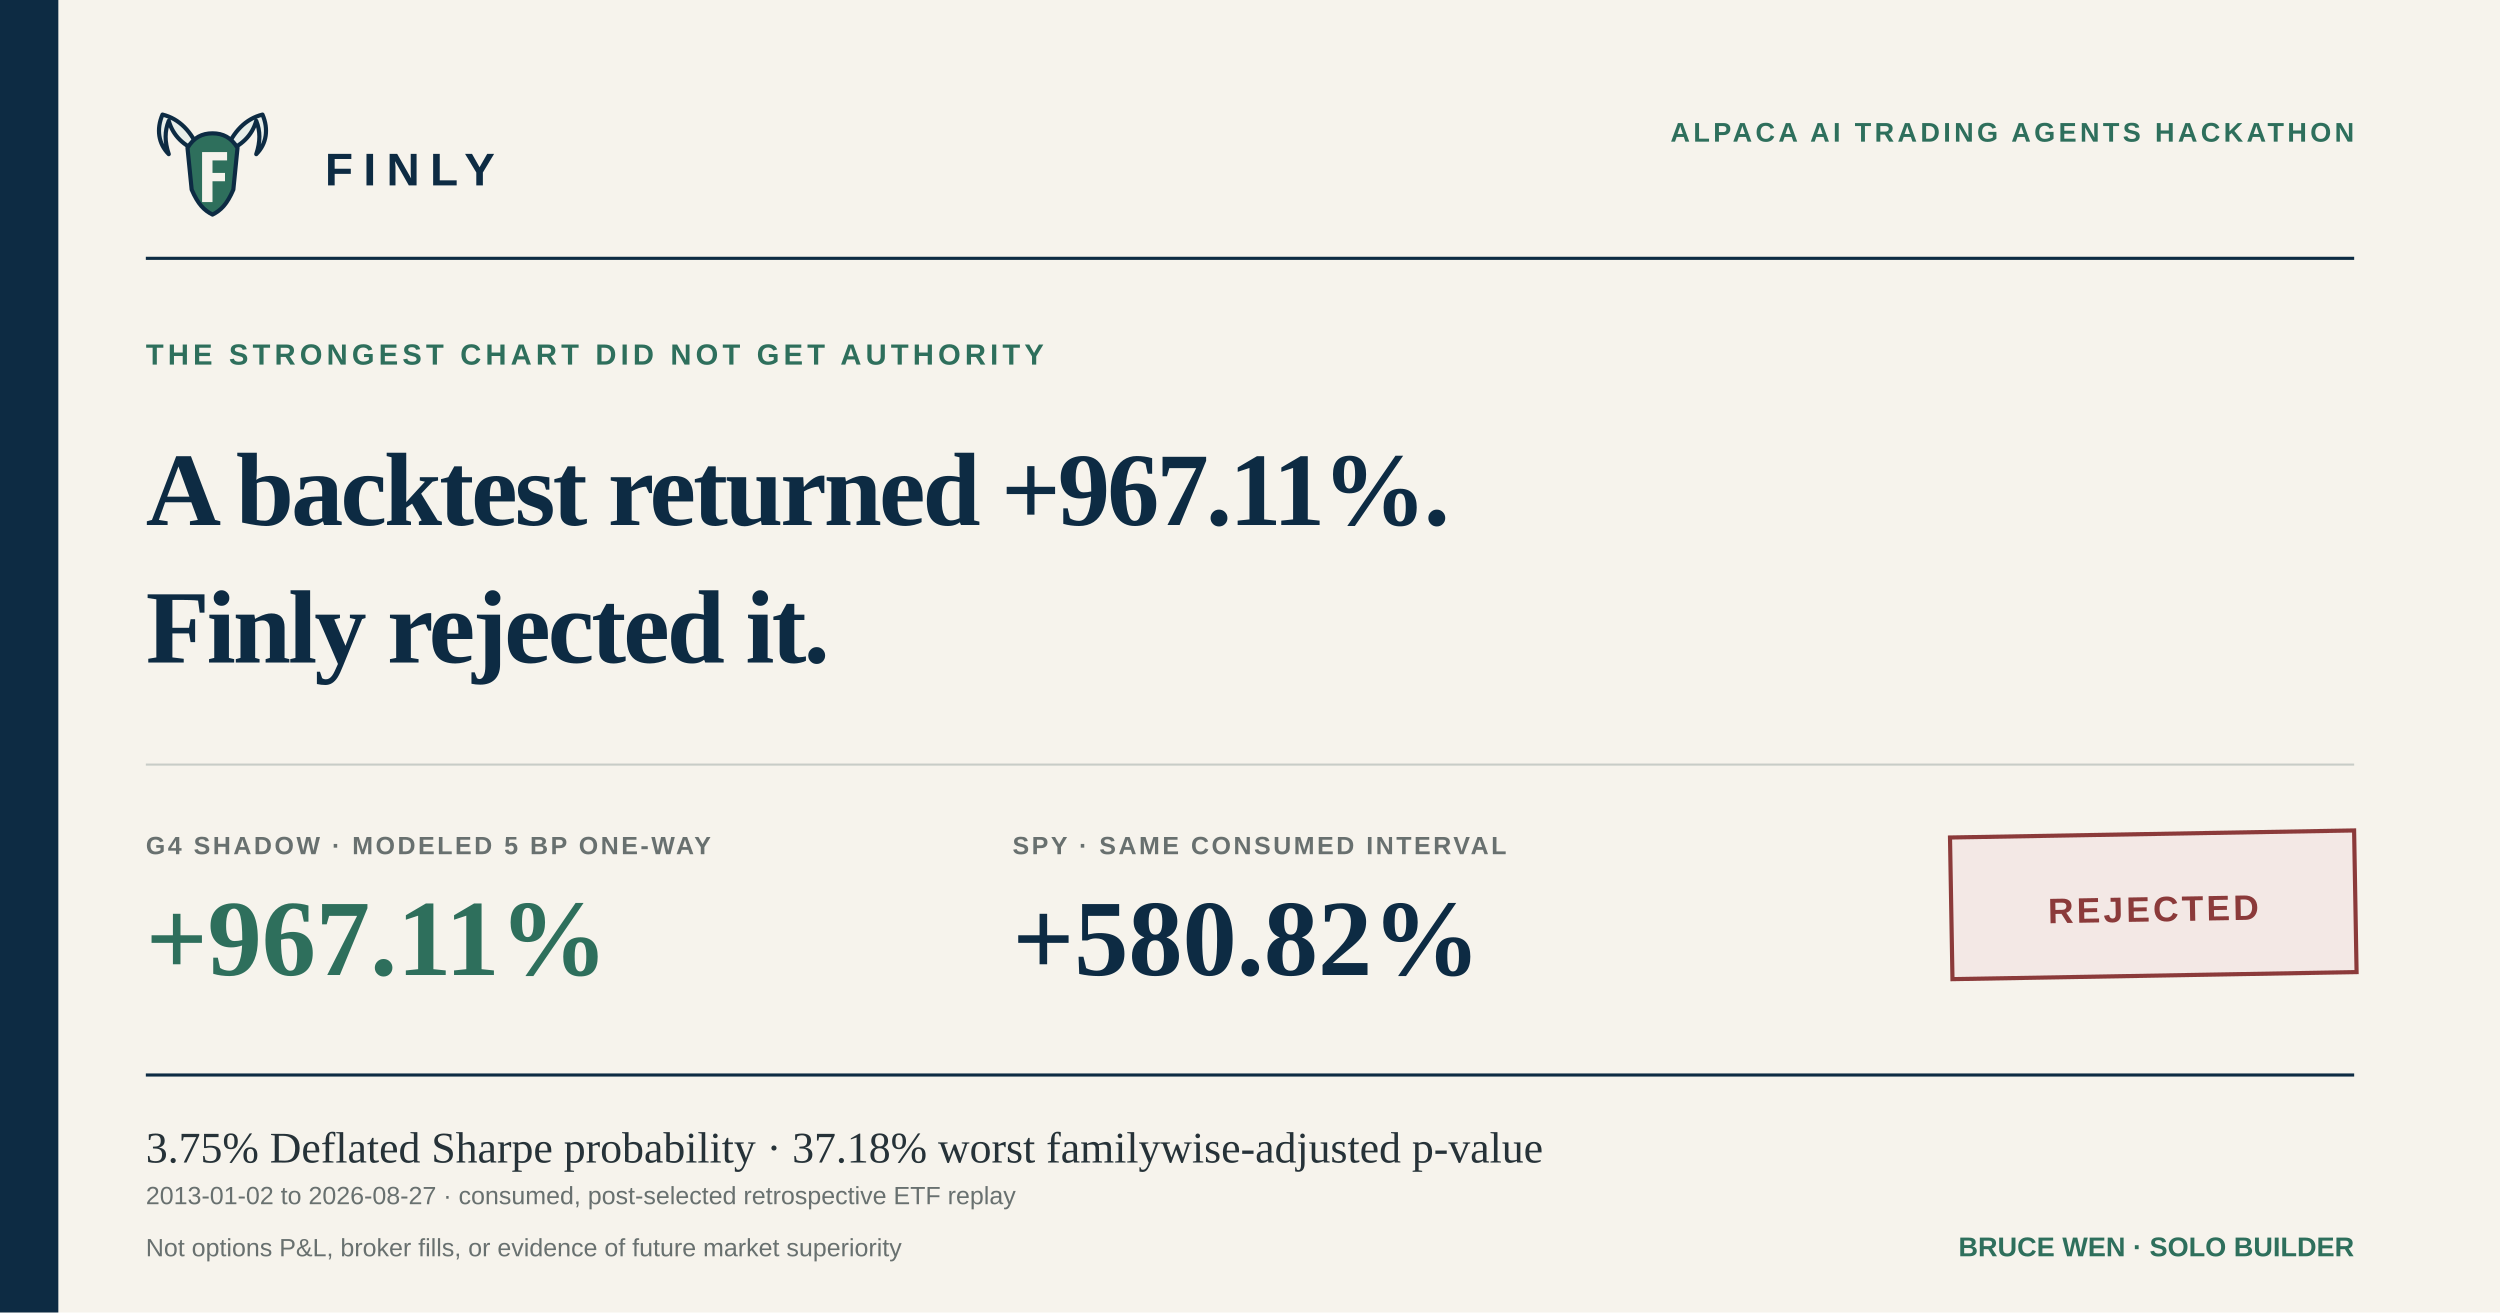
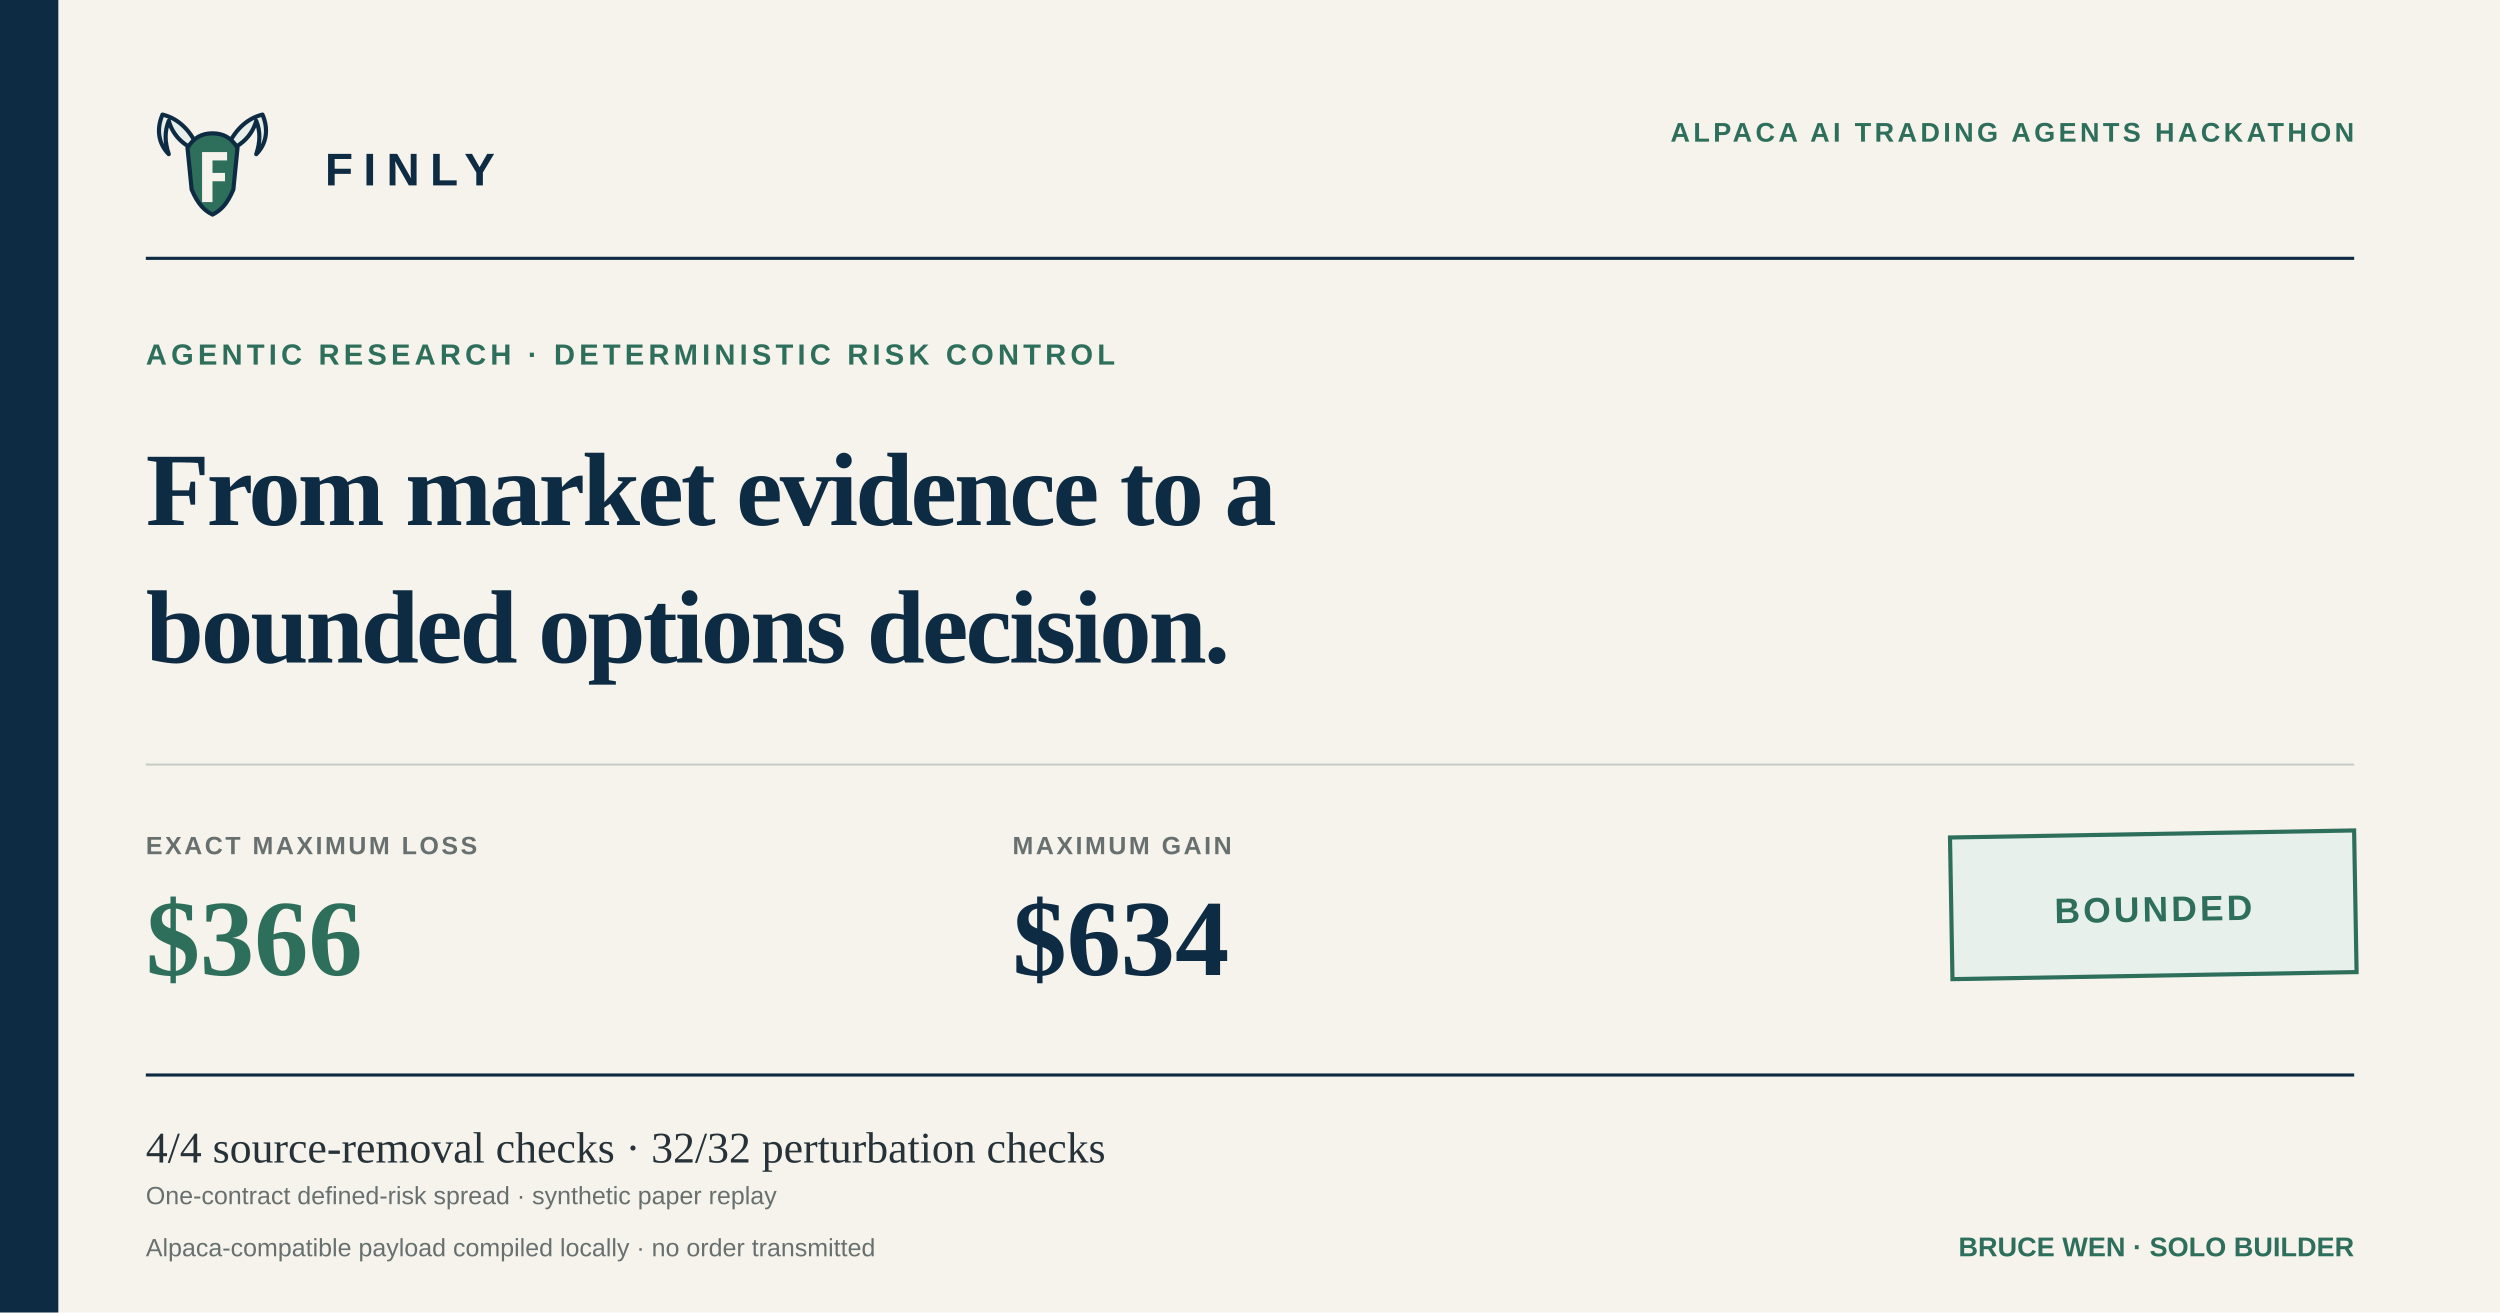
<svg xmlns="http://www.w3.org/2000/svg" width="1200" height="630" viewBox="0 0 1200 630" role="img" aria-labelledby="title desc">
  <rect width="1200" height="630" fill="#f6f3ec" />
  <rect x="0" y="0" width="28" height="630" fill="#0d2b43" />
  <g transform="translate(70 46)">
    <path d="M8 9c8 2 14 8 18 18-8-3-13-8-15-15-2 5-2 10 0 16-5-5-6-12-3-19Z" fill="#e8efea" stroke="#0d2b43" stroke-width="2" stroke-linejoin="round" />
    <path d="M56 9c-8 2-14 8-18 18 8-3 13-8 15-15 2 5 2 10 0 16 5-5 6-12 3-19Z" fill="#e8efea" stroke="#0d2b43" stroke-width="2" stroke-linejoin="round" />
    <path d="M20 25c3-5 7-7 12-7s9 2 12 7l-2 20c-3 7-6 10-10 12-4-2-7-5-10-12l-2-20Z" fill="#2e6f5c" stroke="#0d2b43" stroke-width="2" stroke-linejoin="round" />
    <path d="M27 27h12v4h-7v6h6v4h-6v10h-5V27Z" fill="#f6f3ec" />
    <text x="86" y="43" fill="#0d2b43" font-family="Arial, Helvetica, sans-serif" font-size="22" font-weight="700" letter-spacing="5">FINLY</text>
  </g>
  <text x="1130" y="68" fill="#2e6f5c" font-family="Arial, Helvetica, sans-serif" font-size="13" font-weight="700" letter-spacing="1.6" text-anchor="end">ALPACA AI TRADING AGENTS HACKATHON</text>
  <line x1="70" y1="124" x2="1130" y2="124" stroke="#0d2b43" stroke-width="1.5" />
-   <text x="70" y="175" fill="#2e6f5c" font-family="Arial, Helvetica, sans-serif" font-size="14" font-weight="700" letter-spacing="2">THE STRONGEST CHART DID NOT GET AUTHORITY</text>
+   <text x="70" y="175" fill="#2e6f5c" font-family="Arial, Helvetica, sans-serif" font-size="14" font-weight="700" letter-spacing="2">AGENTIC RESEARCH · DETERMINISTIC RISK CONTROL</text>
  <g fill="#0d2b43" font-family="Georgia, Times New Roman, serif" font-size="50" font-weight="700" letter-spacing="-1.3">
-     <text x="70" y="252">A backtest returned +967.11%.</text>
-     <text x="70" y="318">Finly rejected it.</text>
+     <text x="70" y="252">From market evidence to a</text>
+     <text x="70" y="318">bounded options decision.</text>
  </g>
  <line x1="70" y1="367" x2="1130" y2="367" stroke="#c8ccc7" stroke-width="1" />
  <g font-family="Arial, Helvetica, sans-serif">
-     <text x="70" y="410" fill="#68706f" font-size="12" font-weight="700" letter-spacing="1.2">G4 SHADOW · MODELED 5 BP ONE-WAY</text>
-     <text x="70" y="468" fill="#2e6f5c" font-family="Georgia, Times New Roman, serif" font-size="52" font-weight="700">+967.11%</text>
-     <text x="486" y="410" fill="#68706f" font-size="12" font-weight="700" letter-spacing="1.2">SPY · SAME CONSUMED INTERVAL</text>
-     <text x="486" y="468" fill="#0d2b43" font-family="Georgia, Times New Roman, serif" font-size="52" font-weight="700">+580.82%</text>
+     <text x="70" y="410" fill="#68706f" font-size="12" font-weight="700" letter-spacing="1.2">EXACT MAXIMUM LOSS</text>
+     <text x="70" y="468" fill="#2e6f5c" font-family="Georgia, Times New Roman, serif" font-size="52" font-weight="700">$366</text>
+     <text x="486" y="410" fill="#68706f" font-size="12" font-weight="700" letter-spacing="1.2">MAXIMUM GAIN</text>
+     <text x="486" y="468" fill="#0d2b43" font-family="Georgia, Times New Roman, serif" font-size="52" font-weight="700">$634</text>
    <g transform="translate(936 402) rotate(-1)">
-       <rect width="194" height="68" fill="#f3e8e5" stroke="#8b3a3a" stroke-width="2" />
-       <text x="97" y="42" fill="#8b3a3a" font-size="17" font-weight="700" letter-spacing="1.5" text-anchor="middle">REJECTED</text>
+       <rect width="194" height="68" fill="#e7f0eb" stroke="#2e6f5c" stroke-width="2" />
+       <text x="97" y="42" fill="#2e6f5c" font-size="17" font-weight="700" letter-spacing="1.5" text-anchor="middle">BOUNDED</text>
    </g>
  </g>
  <line x1="70" y1="516" x2="1130" y2="516" stroke="#0d2b43" stroke-width="1.5" />
-   <text x="70" y="558" fill="#263238" font-family="Georgia, Times New Roman, serif" font-size="21">3.75% Deflated Sharpe probability · 37.18% worst familywise-adjusted p-value</text>
-   <text x="70" y="578" fill="#68706f" font-family="Arial, Helvetica, sans-serif" font-size="12">2013-01-02 to 2026-08-27 · consumed, post-selected retrospective ETF replay</text>
-   <text x="70" y="603" fill="#68706f" font-family="Arial, Helvetica, sans-serif" font-size="12">Not options P&amp;L, broker fills, or evidence of future market superiority</text>
+   <text x="70" y="558" fill="#263238" font-family="Georgia, Times New Roman, serif" font-size="21">4/4 source-removal checks · 32/32 perturbation checks</text>
+   <text x="70" y="578" fill="#68706f" font-family="Arial, Helvetica, sans-serif" font-size="12">One-contract defined-risk spread · synthetic paper replay</text>
+   <text x="70" y="603" fill="#68706f" font-family="Arial, Helvetica, sans-serif" font-size="12">Alpaca-compatible payload compiled locally · no order transmitted</text>
  <text x="1130" y="603" fill="#2e6f5c" font-family="Arial, Helvetica, sans-serif" font-size="13" font-weight="700" text-anchor="end">BRUCE WEN · SOLO BUILDER</text>
</svg>
